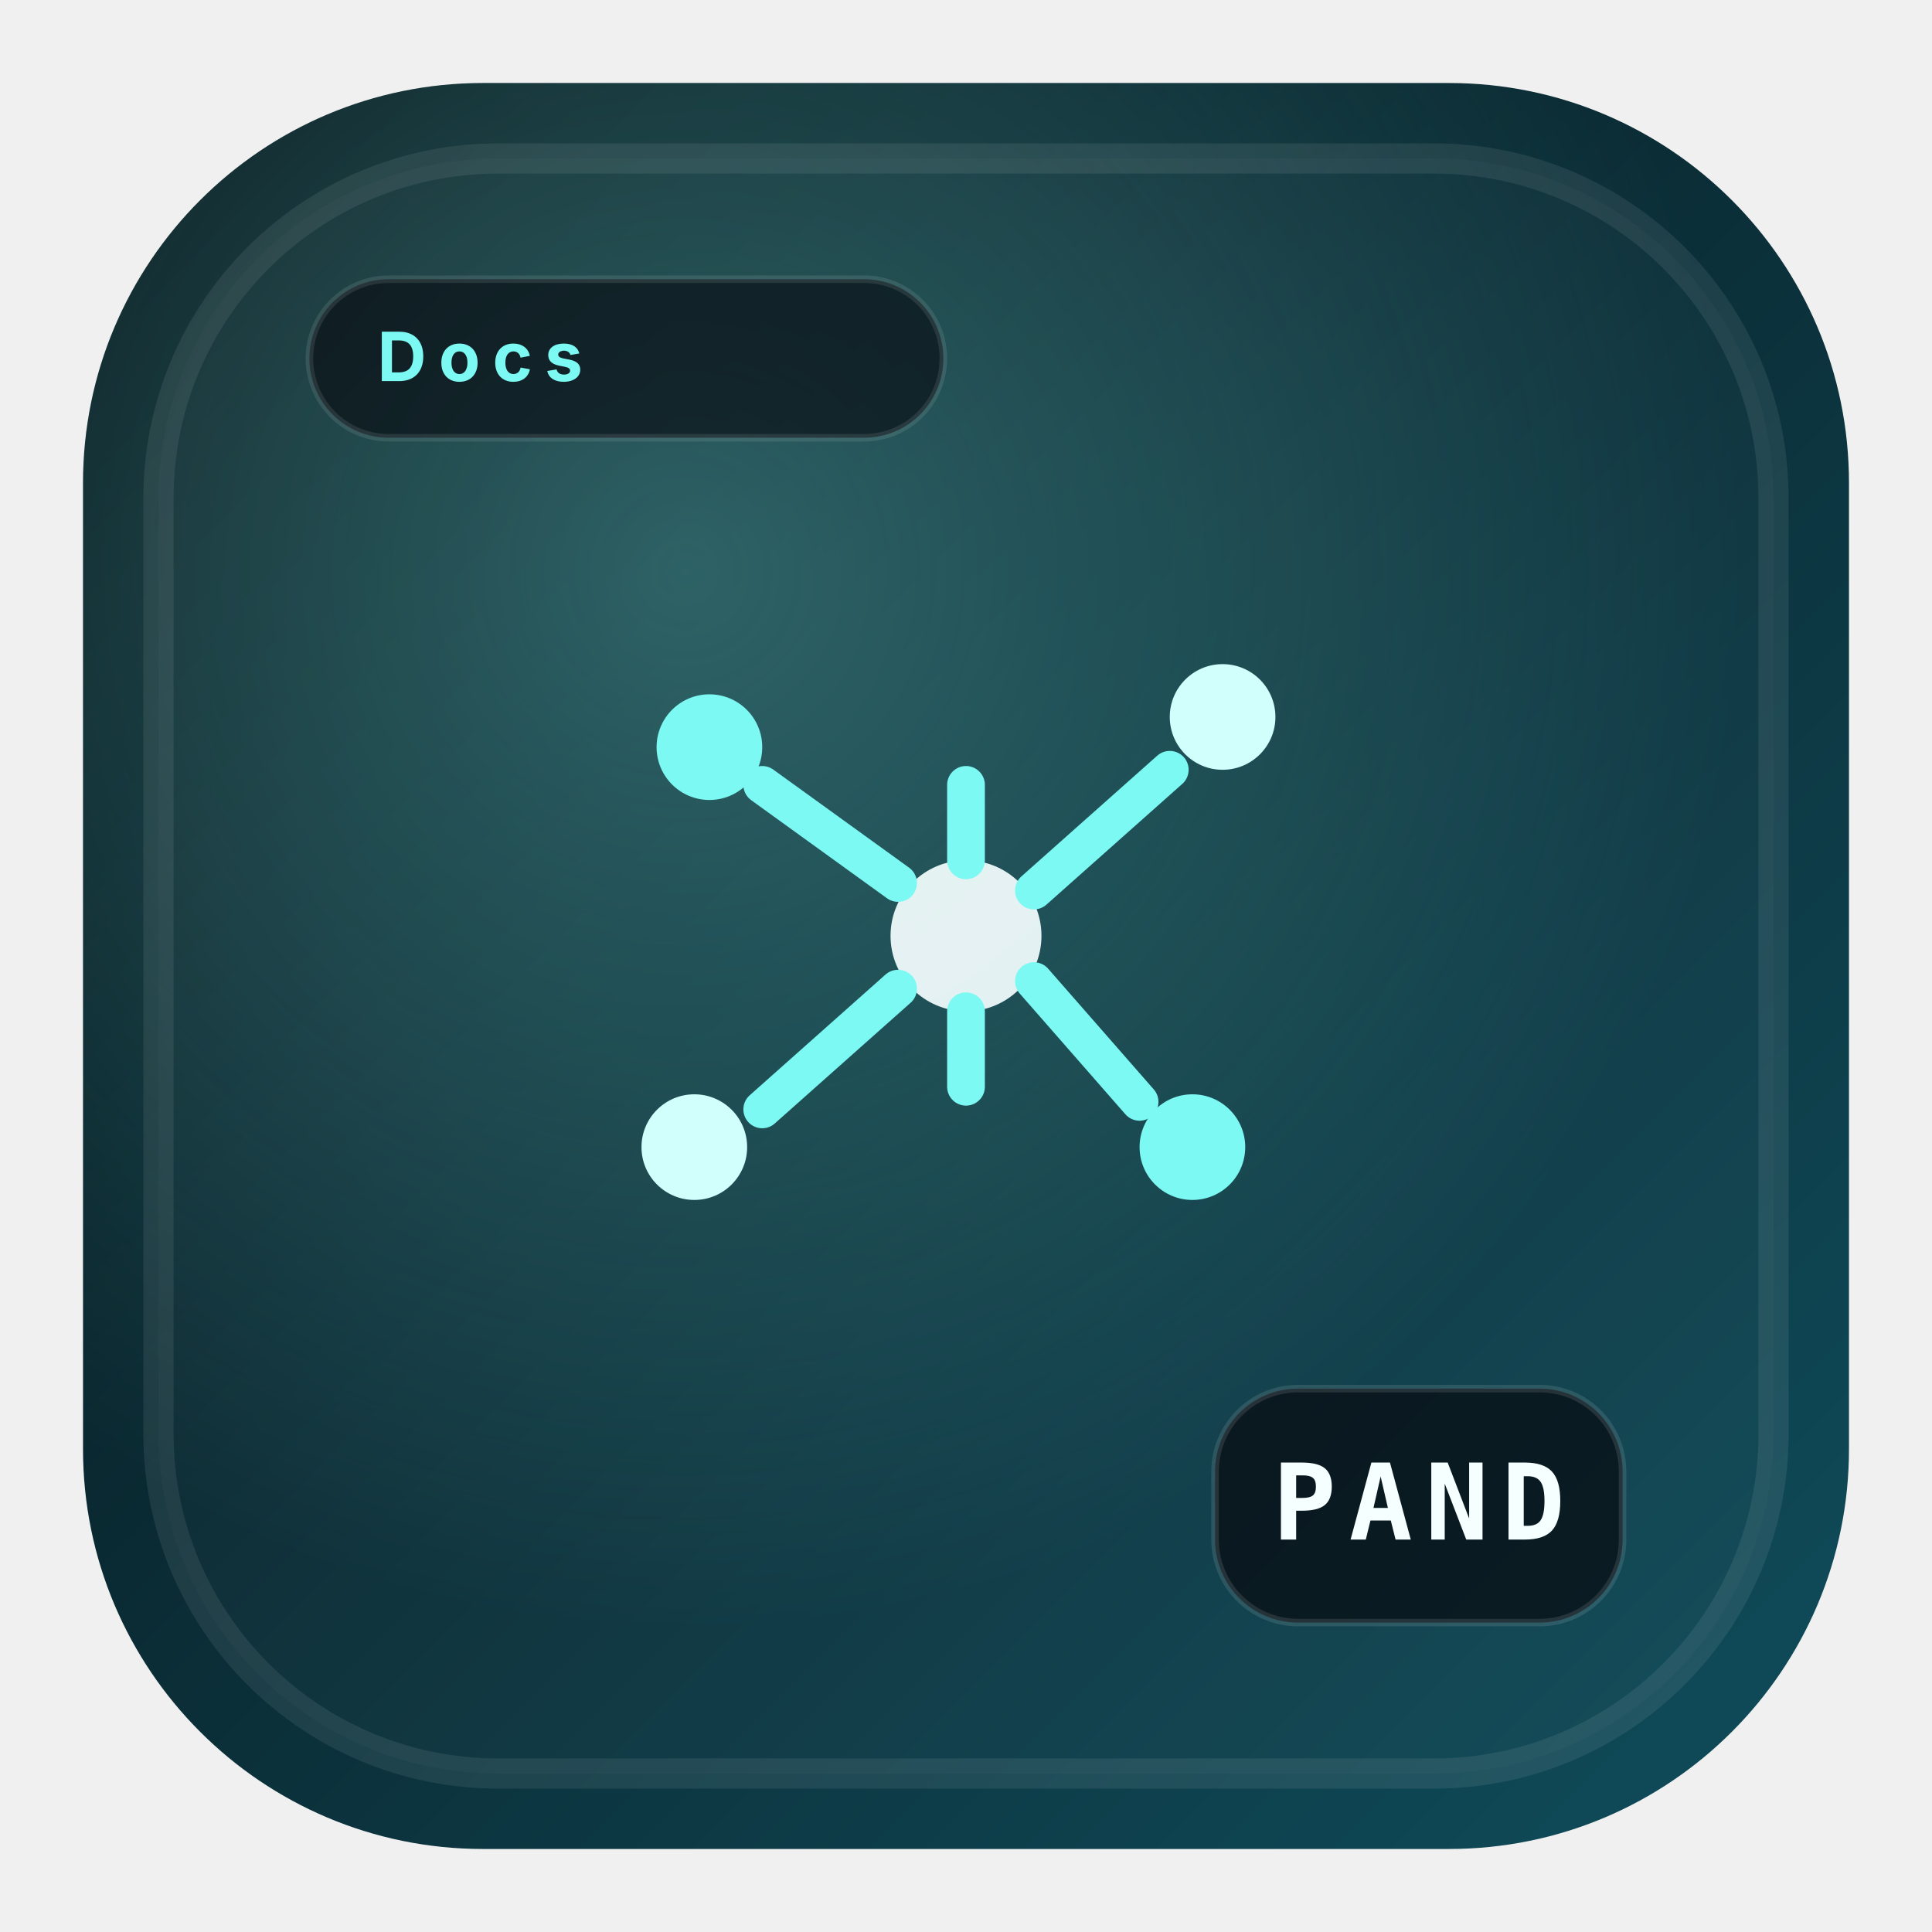
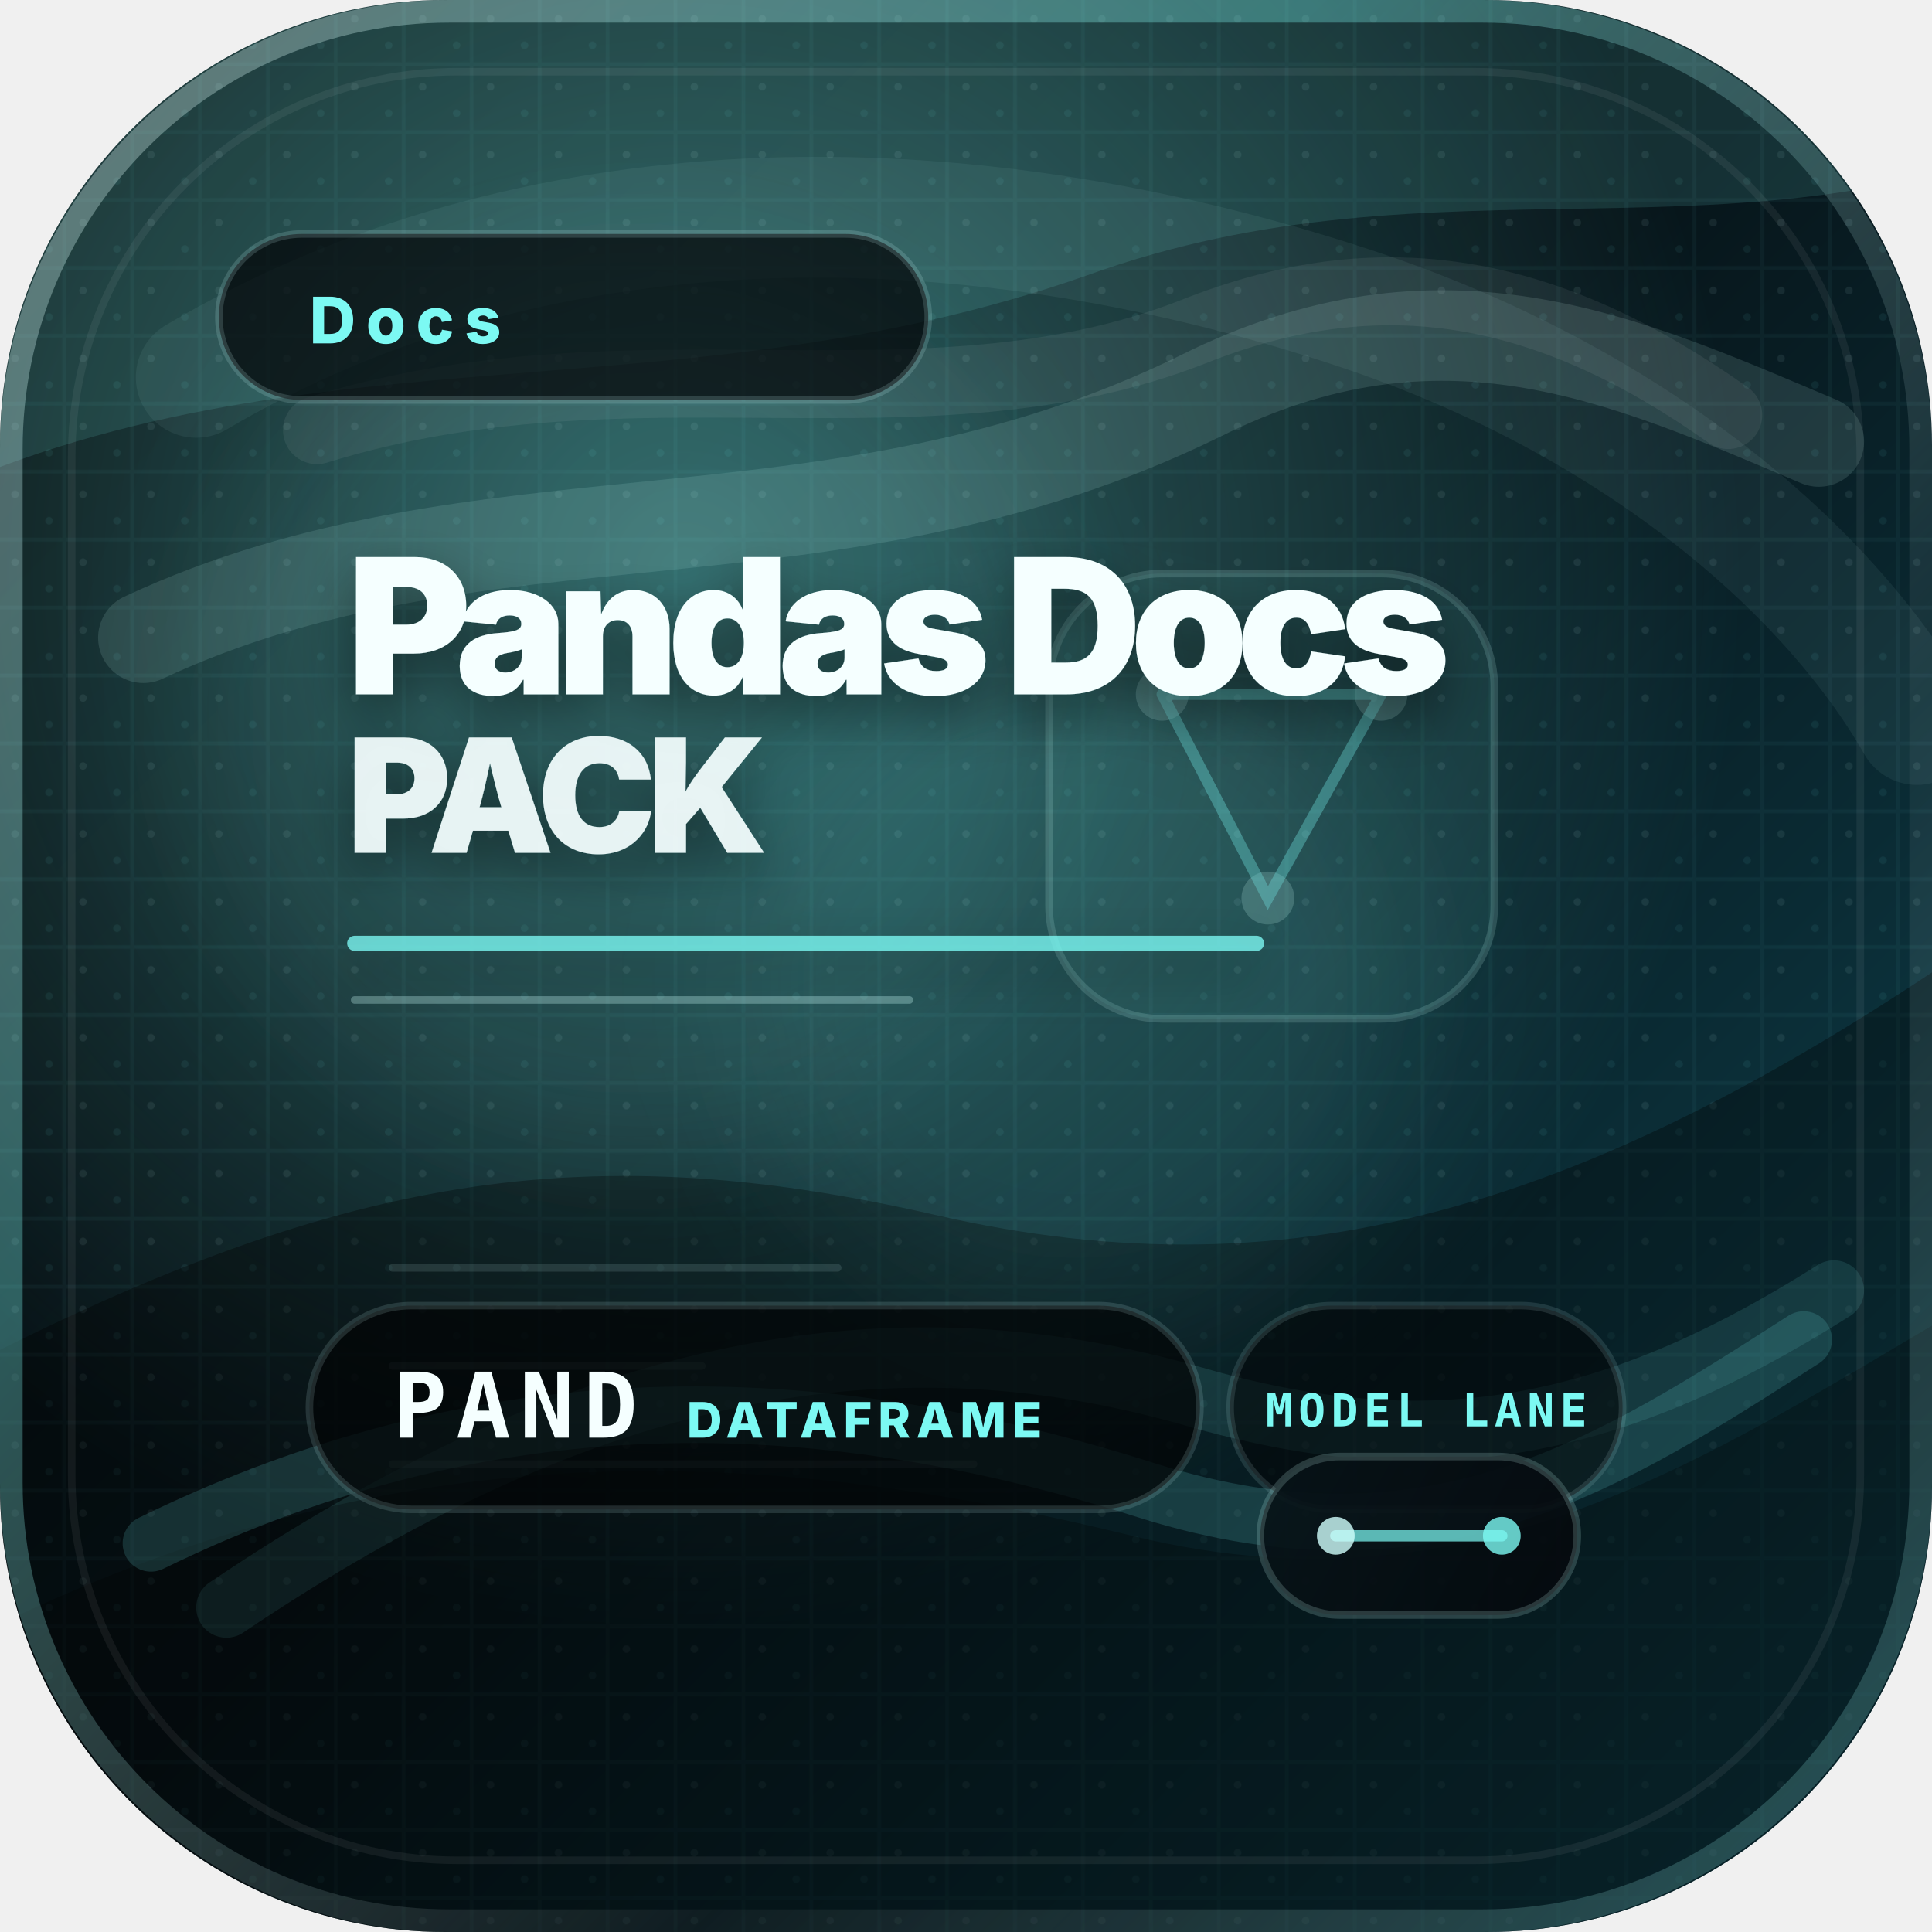
<svg xmlns="http://www.w3.org/2000/svg" width="512" height="512" viewBox="0 0 512 512" fill="none" role="img" aria-label="Pandas Docs icon">
  <defs>
-     <linearGradient id="bg" x1="56" y1="56" x2="456" y2="456" gradientUnits="userSpaceOnUse">
-       <stop stop-color="#07151A" />
+     <clipPath id="tileClip">
+       <rect x="0" y="0" width="512" height="512" rx="118" />
+     </clipPath>
+     <linearGradient id="bg" x1="0" y1="0" x2="512" y2="512" gradientUnits="userSpaceOnUse">
+       <stop stop-color="#020406" />
+       <stop offset="0.48" stop-color="#07151A" />
      <stop offset="1" stop-color="#0F4957" />
    </linearGradient>
+     <linearGradient id="line" x1="128" y1="132" x2="394" y2="386" gradientUnits="userSpaceOnUse">
+       <stop stop-color="#D0FFFC" />
+       <stop offset="0.46" stop-color="#7CF9F3" />
+       <stop offset="1" stop-color="#7CF9F3" />
+     </linearGradient>
+     <linearGradient id="rim" x1="0" y1="0" x2="512" y2="512" gradientUnits="userSpaceOnUse">
+       <stop stop-color="#FFFFFF" stop-opacity="0.62" />
+       <stop offset="0.34" stop-color="#7CF9F3" stop-opacity="0.66" />
+       <stop offset="0.68" stop-color="#FFFFFF" stop-opacity="0.08" />
+       <stop offset="1" stop-color="#7CF9F3" stop-opacity="0.5" />
+     </linearGradient>
+     <linearGradient id="badge" x1="326" y1="368" x2="434" y2="430" gradientUnits="userSpaceOnUse">
+       <stop stop-color="#07151A" />
+       <stop offset="1" stop-color="#05070B" />
+     </linearGradient>
+     <linearGradient id="coverGlass" x1="84" y1="106" x2="428" y2="406" gradientUnits="userSpaceOnUse">
+       <stop stop-color="#FFFFFF" stop-opacity="0.08" />
+       <stop offset="0.46" stop-color="#7CF9F3" stop-opacity="0.025" />
+       <stop offset="1" stop-color="#000000" stop-opacity="0.2" />
+     </linearGradient>
    <radialGradient id="glow" cx="0" cy="0" r="1" gradientUnits="userSpaceOnUse" gradientTransform="translate(180 152) rotate(52) scale(282 282)">
-       <stop stop-color="#7CF9F3" stop-opacity="0.28" />
+       <stop stop-color="#7CF9F3" stop-opacity="0.36" />
      <stop offset="1" stop-color="#7CF9F3" stop-opacity="0" />
    </radialGradient>
+     <pattern id="grain" width="18" height="18" patternUnits="userSpaceOnUse">
+       <path d="M0 17H18M17 0V18" stroke="#7CF9F3" stroke-opacity="0.08" stroke-width="1" />
+       <circle cx="4" cy="5" r="1" fill="#D0FFFC" fill-opacity="0.14" />
+       <circle cx="13" cy="12" r="1" fill="#7CF9F3" fill-opacity="0.12" />
+     </pattern>
+     <filter id="glyphGlow" x="-40%" y="-40%" width="180%" height="180%" color-interpolation-filters="sRGB">
+       <feDropShadow dx="0" dy="0" stdDeviation="8" flood-color="#7CF9F3" flood-opacity="0.42" />
+       <feDropShadow dx="0" dy="16" stdDeviation="18" flood-color="#000000" flood-opacity="0.36" />
+     </filter>
+     <filter id="softBlur" x="-30%" y="-30%" width="160%" height="160%">
+       <feGaussianBlur stdDeviation="18" />
+     </filter>
+     <filter id="titleLift" x="-20%" y="-20%" width="140%" height="140%">
+       <feDropShadow dx="0" dy="6" stdDeviation="7" flood-color="#000000" flood-opacity="0.45" />
+     </filter>
  </defs>
-   <rect x="22" y="22" width="468" height="468" rx="106" fill="url(#bg)" />
-   <rect x="22" y="22" width="468" height="468" rx="106" fill="url(#glow)" />
-   <rect x="42" y="42" width="428" height="428" rx="90" fill="rgba(255,255,255,0.02)" stroke="rgba(255,255,255,0.08)" stroke-width="8" />
-   <circle cx="188" cy="198" r="14" fill="#7CF9F3" />
-   <circle cx="324" cy="190" r="14" fill="#D0FFFC" />
-   <circle cx="184" cy="304" r="14" fill="#D0FFFC" />
-   <circle cx="316" cy="304" r="14" fill="#7CF9F3" />
-   <circle cx="256" cy="248" r="20" fill="#F5FFFF" opacity="0.92" />
-   <path d="M202 208L238 234M274 236L310 204M202 294L238 262M274 260L302 292M256 228V208M256 268V288" stroke="#7CF9F3" stroke-width="10" stroke-linecap="round" />
-   <rect x="82" y="74" width="168" height="42" rx="21" fill="rgba(7,10,16,0.64)" stroke="rgba(255,255,255,0.10)" stroke-width="2" />
-   <text x="100" y="101" fill="#7CF9F3" font-family="Inter, SF Pro Display, Arial, sans-serif" font-size="18" font-weight="700" letter-spacing="0.18em">Docs</text>
-   <rect x="322" y="368" width="108" height="62" rx="22" fill="rgba(7,10,16,0.72)" stroke="rgba(255,255,255,0.11)" stroke-width="2" />
-   <text x="376" y="408" text-anchor="middle" fill="#F5FFFF" font-family="JetBrains Mono, SF Mono, monospace" font-size="28" font-weight="700" letter-spacing="0.12em">PAND</text>
+   <g clip-path="url(#tileClip)">
+     <rect width="512" height="512" fill="url(#bg)" />
+     <rect width="512" height="512" fill="url(#glow)" />
+     <rect width="512" height="512" fill="url(#grain)" opacity="0.55" />
+     <path d="M-20 368C86 312 152 300 248 322C344 344 424 320 532 244V532H-20V368Z" fill="#000000" opacity="0.34" />
+     <path d="M52 100C140 48 252 46 360 82C432 106 484 150 508 192" stroke="#D0FFFC" stroke-width="32" stroke-linecap="round" opacity="0.06" />
+     <path d="M60 426C152 364 232 346 316 370C378 388 426 380 486 342" stroke="#7CF9F3" stroke-width="16" stroke-linecap="round" opacity="0.11" />
+     <g opacity="0.94">
+       <path d="M-34 139C72 83 174 113 288 73C382 39 462 73 550 33V-30H-34V139Z" fill="#7CF9F3" fill-opacity="0.13" />
+       <path d="M-28 445C86 381 186 379 300 407C398 431 462 379 540 335V552H-28V445Z" fill="#000000" fill-opacity="0.27" />
+       <path d="M38 169C128 127 220 153 318 105C382 73 430 95 482 117" fill="none" stroke="#D0FFFC" stroke-opacity="0.13" stroke-width="24" stroke-linecap="round" />
+       <path d="M40 409C134 363 222 369 304 395C380 419 428 387 478 355" fill="none" stroke="#7CF9F3" stroke-opacity="0.16" stroke-width="15" stroke-linecap="round" />
+       <circle cx="167" cy="190" r="116" fill="#7CF9F3" fill-opacity="0.08" filter="url(#softBlur)" />
+       <circle cx="285" cy="262" r="88" fill="#7CF9F3" fill-opacity="0.08" filter="url(#softBlur)" />
+       <path d="M84 114C168 88 244 116 316 88C366 68 410 76 458 110" fill="none" stroke="#FFFFFF" stroke-opacity="0.07" stroke-width="18" stroke-linecap="round" />
+     </g>
+     <g opacity="0.78">
+       <rect x="278" y="152" width="118" height="118" rx="30" fill="#7CF9F3" fill-opacity="0.09" stroke="#D0FFFC" stroke-opacity="0.2" stroke-width="2" />
+       <circle cx="308" cy="184" r="7" fill="#D0FFFC" fill-opacity="0.24" />
+       <circle cx="366" cy="184" r="7" fill="#D0FFFC" fill-opacity="0.24" />
+       <circle cx="336" cy="238" r="7" fill="#D0FFFC" fill-opacity="0.24" />
+       <path d="M308 184L336 238L366 184M308 184H366" stroke="#7CF9F3" stroke-opacity="0.42" stroke-width="3" stroke-linecap="round" />
+       <path d="M104 336H222M104 362H186M104 388H258" stroke="#D0FFFC" stroke-opacity="0.16" stroke-width="2" stroke-linecap="round" />
+     </g>
+     <g filter="url(#titleLift)">
+       <text x="92" y="184" fill="#F5FFFF" font-family="Inter, SF Pro Display, Arial, sans-serif" font-size="50" font-weight="900" letter-spacing="-0.06em">Pandas Docs</text>
+       <text x="92" y="226" fill="#F5FFFF" fill-opacity="0.92" font-family="Inter, SF Pro Display, Arial, sans-serif" font-size="42" font-weight="900" letter-spacing="-0.055em">PACK</text>
+       <path d="M94 250H333" stroke="#7CF9F3" stroke-width="4" stroke-linecap="round" opacity="0.78" />
+       <path d="M94 265H241" stroke="#D0FFFC" stroke-width="2" stroke-linecap="round" opacity="0.28" />
+     </g>
+     <g>
+       <rect x="82" y="346" width="236" height="54" rx="27" fill="#020406" fill-opacity="0.76" stroke="#D0FFFC" stroke-opacity="0.14" stroke-width="2" />
+       <text x="104" y="381" fill="#F5FFFF" font-family="JetBrains Mono, SF Mono, monospace" font-size="24" font-weight="900" letter-spacing="0.1em">PAND</text>
+       <text x="182" y="381" fill="#7CF9F3" font-family="Inter, SF Pro Display, Arial, sans-serif" font-size="13" font-weight="800" letter-spacing="0.12em">DATAFRAME</text>
+       <rect x="326" y="346" width="104" height="54" rx="27" fill="#020406" fill-opacity="0.58" stroke="#D0FFFC" stroke-opacity="0.12" stroke-width="2" />
+       <text x="378" y="378" text-anchor="middle" fill="#7CF9F3" font-family="JetBrains Mono, SF Mono, monospace" font-size="12" font-weight="800" letter-spacing="0.12em">MODEL LANE</text>
+     </g>
+     <rect x="58" y="62" width="188" height="44" rx="22" fill="#020406" fill-opacity="0.72" stroke="#D0FFFC" stroke-opacity="0.16" stroke-width="2" />
+     <text x="82" y="91" fill="#7CF9F3" font-family="Inter, SF Pro Display, Arial, sans-serif" font-size="17" font-weight="800" letter-spacing="0.16em">Docs</text>
+     <rect x="334" y="386" width="84" height="42" rx="21" fill="url(#badge)" fill-opacity="0.92" stroke="#D0FFFC" stroke-opacity="0.18" stroke-width="2" />
+     <path d="M354 407H398" stroke="#7CF9F3" stroke-opacity="0.72" stroke-width="3" stroke-linecap="round" />
+     <circle cx="354" cy="407" r="5" fill="#D0FFFC" opacity="0.8" />
+     <circle cx="398" cy="407" r="5" fill="#7CF9F3" opacity="0.8" />
+   </g>
+   <rect x="3" y="3" width="506" height="506" rx="116" stroke="url(#rim)" stroke-opacity="0.5" stroke-width="6" />
+   <rect x="19" y="19" width="474" height="474" rx="102" stroke="#FFFFFF" stroke-opacity="0.06" stroke-width="2" />
</svg>
